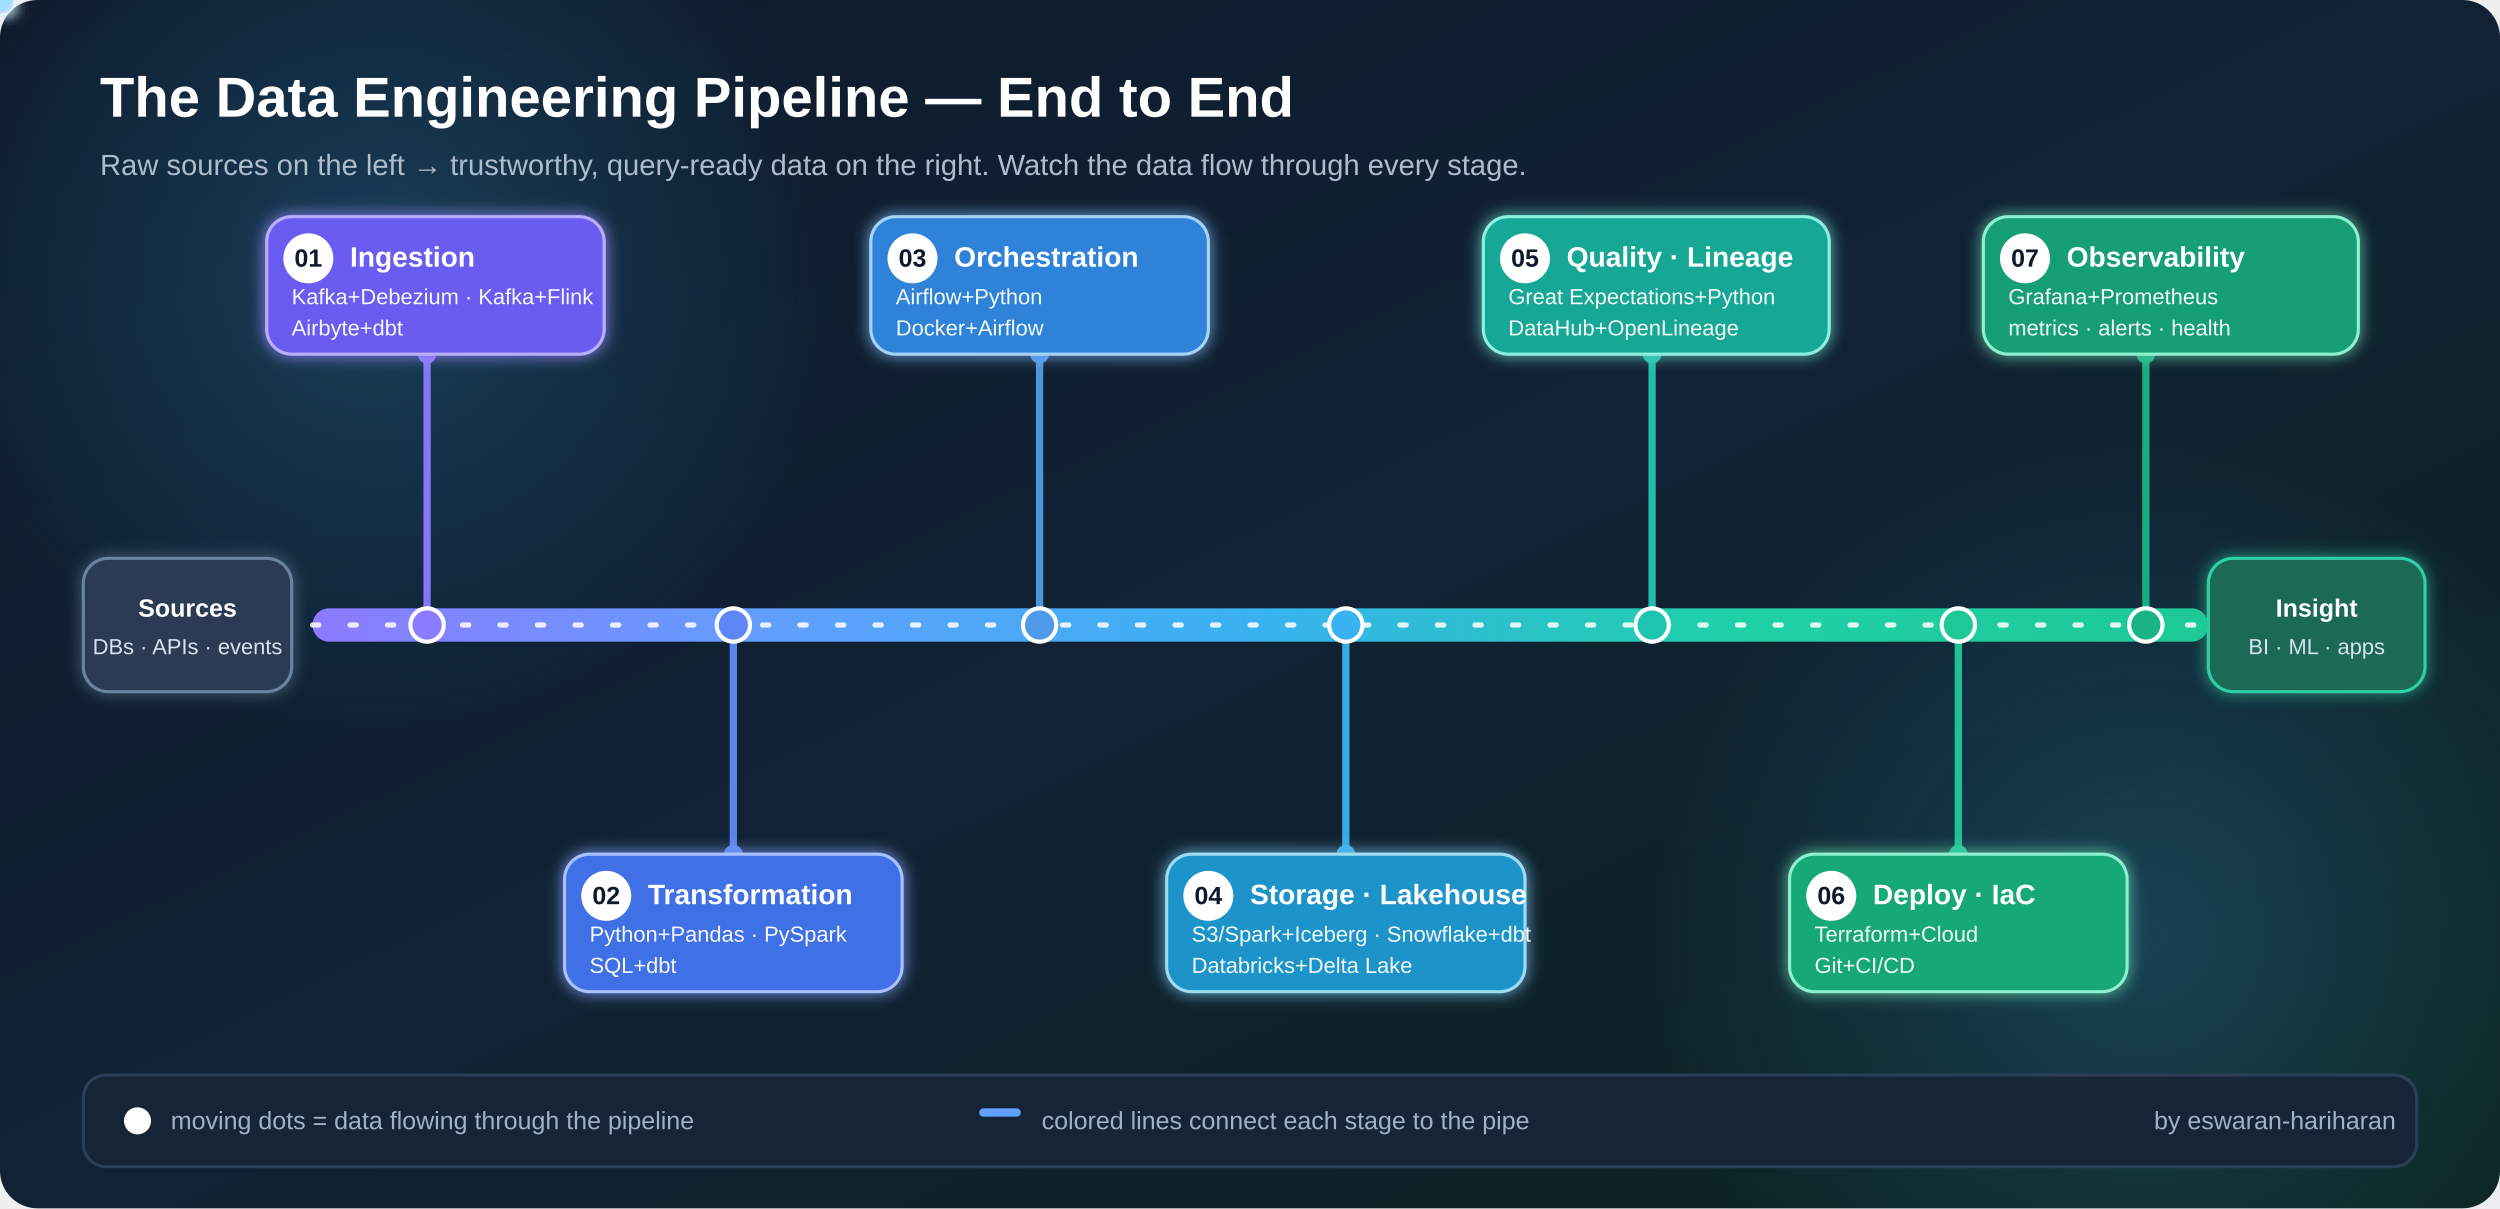
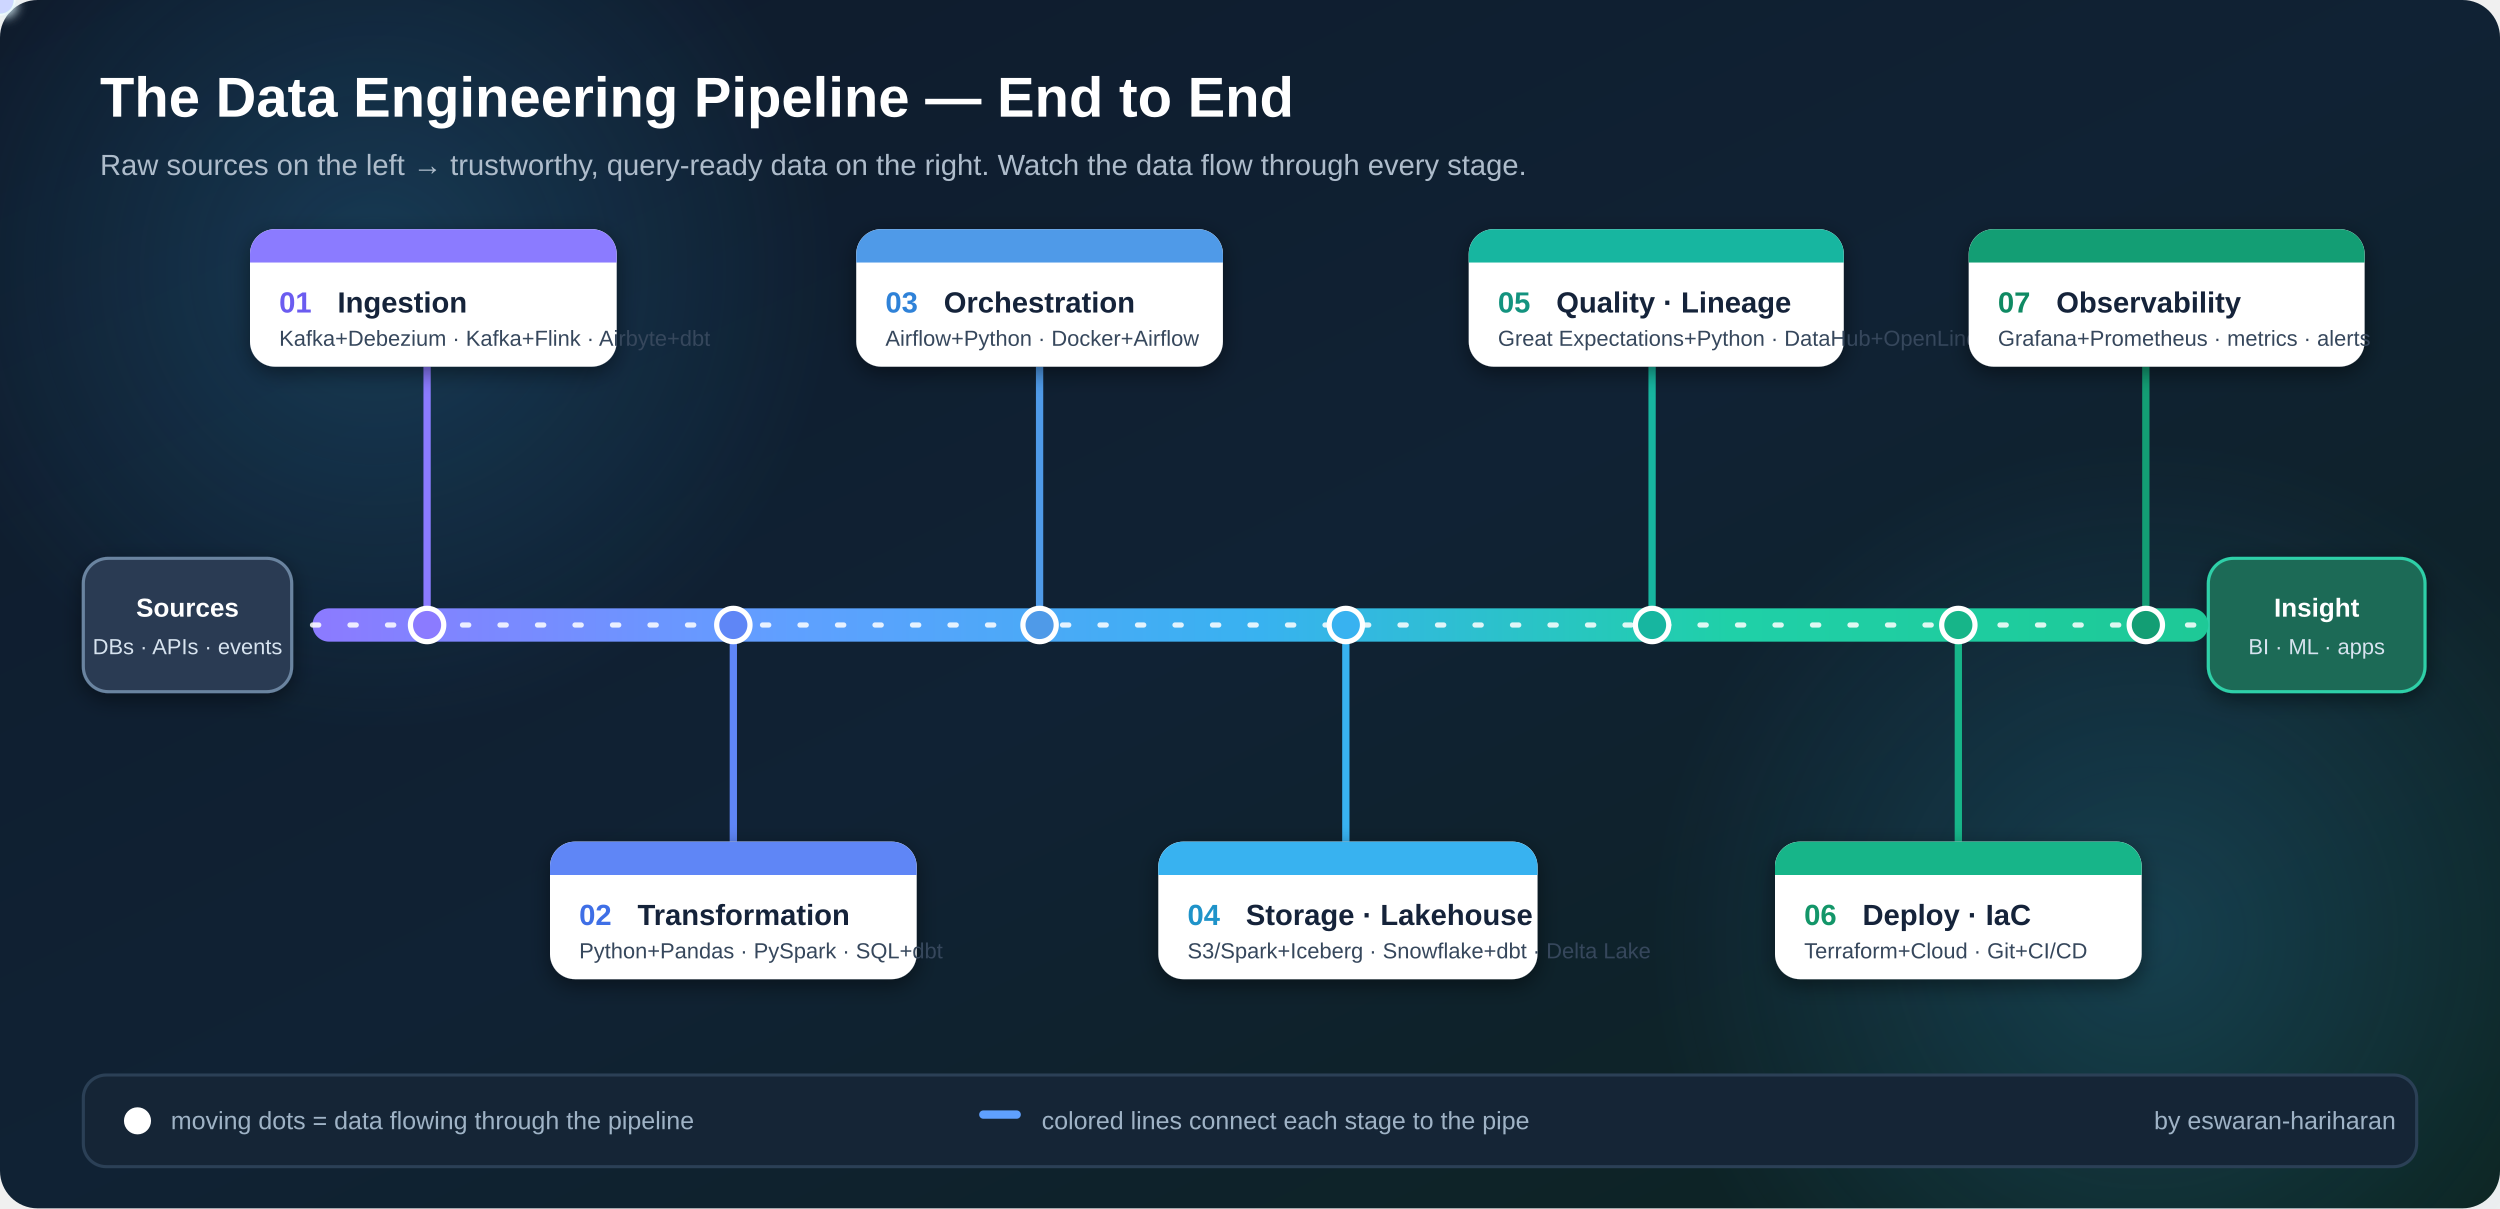
<svg xmlns="http://www.w3.org/2000/svg" viewBox="0 0 1200 580" font-family="'Segoe UI', Arial, sans-serif" role="img" aria-label="Animated overview of the full data engineering pipeline across seven stages">
  <defs>
    <linearGradient id="ovbg" x1="0" y1="0" x2="1" y2="1">
      <stop offset="0" stop-color="#0e1a2b" />
      <stop offset="0.5" stop-color="#102234" />
      <stop offset="1" stop-color="#0c231f" />
    </linearGradient>
    <linearGradient id="ovpipe" x1="0" y1="0" x2="1" y2="0">
      <stop offset="0" stop-color="#8b7bff" />
      <stop offset="0.25" stop-color="#5fa0ff" />
      <stop offset="0.5" stop-color="#38b2f0" />
      <stop offset="0.75" stop-color="#1fd0a8" />
      <stop offset="1" stop-color="#1ec997" />
    </linearGradient>
    <radialGradient id="ovorb" cx="0.5" cy="0.5" r="0.5">
-       <stop offset="0" stop-color="#38b2f0" stop-opacity=".22" />
+       <stop offset="0" stop-color="#38b2f0" stop-opacity=".2" />
      <stop offset="1" stop-color="#38b2f0" stop-opacity="0" />
    </radialGradient>
-     <filter id="ovglow" x="-40%" y="-40%" width="180%" height="180%">
-       <feGaussianBlur stdDeviation="3.5" result="b" />
+     <filter id="ovsh" x="-30%" y="-30%" width="160%" height="160%">
+       <feDropShadow dx="0" dy="3" stdDeviation="5" flood-color="#000" flood-opacity="0.45" />
+     </filter>
+     <filter id="dotglow" x="-60%" y="-60%" width="220%" height="220%">
+       <feGaussianBlur stdDeviation="3" result="b" />
      <feMerge>
        <feMergeNode in="b" />
        <feMergeNode in="SourceGraphic" />
      </feMerge>
    </filter>
    <style>
      .title{font-size:27px;font-weight:800;fill:#ffffff}
      .sub{font-size:14px;fill:#aebccb}
-       .sname{font-size:13.5px;font-weight:800;fill:#ffffff}
-       .scombo{font-size:10.5px;fill:#ffffff;opacity:0.95}
+       .snum{font-size:14px;font-weight:900}
+       .sname{font-size:14px;font-weight:800;fill:#15233a}
+       .scombo{font-size:10.5px;fill:#36475c}
      .cap{font-size:12px;fill:#9fb3c6}
-       .chip{font-size:12px;font-weight:900;fill:#0e1a2b}
-       .endlabel{font-size:12px;font-weight:800;fill:#ffffff}
+       .endlabel{font-size:12.5px;font-weight:800;fill:#ffffff}
      .endsub{font-size:10.5px;fill:#d7e3ef}
    </style>
  </defs>
  <rect width="1200" height="580" rx="18" fill="url(#ovbg)" />
  <circle cx="180" cy="130" r="220" fill="url(#ovorb)" />
  <circle cx="1030" cy="450" r="240" fill="url(#ovorb)" />
  <text x="48" y="56" class="title">The Data Engineering Pipeline — End to End</text>
  <text x="48" y="84" class="sub">Raw sources on the left → trustworthy, query-ready data on the right. Watch the data flow through every stage.</text>
-   <g stroke-width="3.5" fill="none" opacity="0.95">
-     <path d="M205,300 V170" stroke="#8b7bff" />
-     <path d="M352,300 V410" stroke="#5f86f6" />
-     <path d="M499,300 V170" stroke="#4f9ae8" />
-     <path d="M646,300 V410" stroke="#38b2f0" />
-     <path d="M793,300 V170" stroke="#1fc4b0" />
-     <path d="M940,300 V410" stroke="#1ec997" />
-     <path d="M1030,300 V170" stroke="#19b386" />
+   <g stroke-width="3.5" fill="none">
+     <path d="M205,300 V176" stroke="#8b7bff" />
+     <path d="M352,300 V404" stroke="#5f86f6" />
+     <path d="M499,300 V176" stroke="#4f9ae8" />
+     <path d="M646,300 V404" stroke="#38b2f0" />
+     <path d="M793,300 V176" stroke="#17b6a0" />
+     <path d="M940,300 V404" stroke="#17b589" />
+     <path d="M1030,300 V176" stroke="#139e74" />
  </g>
-   <g>
-     <circle cx="205" cy="170" r="4.5" fill="#8b7bff" />
-     <circle cx="499" cy="170" r="4.5" fill="#4f9ae8" />
-     <circle cx="793" cy="170" r="4.5" fill="#1fc4b0" />
-     <circle cx="1030" cy="170" r="4.5" fill="#19b386" />
-     <circle cx="352" cy="410" r="4.5" fill="#5f86f6" />
-     <circle cx="646" cy="410" r="4.5" fill="#38b2f0" />
-     <circle cx="940" cy="410" r="4.5" fill="#1ec997" />
-   </g>
-   <g filter="url(#ovglow)">
+   <g filter="url(#ovsh)">
    <rect x="40" y="268" width="100" height="64" rx="12" fill="#2b3b52" stroke="#6a84a0" stroke-width="1.5" />
    <rect x="1060" y="268" width="104" height="64" rx="12" fill="#1f6b57" stroke="#2fd0a8" stroke-width="1.5" />
  </g>
  <text x="90" y="296" text-anchor="middle" class="endlabel">Sources</text>
  <text x="90" y="314" text-anchor="middle" class="endsub">DBs · APIs · events</text>
  <text x="1112" y="296" text-anchor="middle" class="endlabel">Insight</text>
  <text x="1112" y="314" text-anchor="middle" class="endsub">BI · ML · apps</text>
  <rect x="150" y="292" width="910" height="16" rx="8" fill="url(#ovpipe)" />
  <line x1="150" y1="300" x2="1060" y2="300" stroke="#ffffff" stroke-width="2.5" stroke-dasharray="3 15" stroke-linecap="round" opacity="0.85">
    <animate attributeName="stroke-dashoffset" from="0" to="-36" dur="0.8s" repeatCount="indefinite" />
  </line>
  <g>
-     <circle r="7.5" fill="#ffffff" filter="url(#ovglow)">
+     <circle r="7.5" fill="#ffffff" filter="url(#dotglow)">
      <animate attributeName="cx" from="150" to="1060" dur="5s" repeatCount="indefinite" />
      <animate attributeName="cy" values="300;300" dur="5s" repeatCount="indefinite" />
      <animate attributeName="opacity" values="0;1;1;1;0" dur="5s" repeatCount="indefinite" />
    </circle>
-     <circle r="6.5" fill="#b7ffe8" filter="url(#ovglow)">
+     <circle r="6.5" fill="#b7ffe8" filter="url(#dotglow)">
      <animate attributeName="cx" from="150" to="1060" dur="5s" begin="1.25s" repeatCount="indefinite" />
      <animate attributeName="cy" values="300;300" dur="5s" repeatCount="indefinite" />
      <animate attributeName="opacity" values="0;1;1;1;0" dur="5s" begin="1.25s" repeatCount="indefinite" />
    </circle>
-     <circle r="6.5" fill="#cdd6ff" filter="url(#ovglow)">
+     <circle r="6.5" fill="#cdd6ff" filter="url(#dotglow)">
      <animate attributeName="cx" from="150" to="1060" dur="5s" begin="2.5s" repeatCount="indefinite" />
      <animate attributeName="cy" values="300;300" dur="5s" repeatCount="indefinite" />
      <animate attributeName="opacity" values="0;1;1;1;0" dur="5s" begin="2.5s" repeatCount="indefinite" />
    </circle>
-     <circle r="5.5" fill="#9fe0ff" filter="url(#ovglow)">
-       <animate attributeName="cx" from="150" to="1060" dur="5s" begin="3.75s" repeatCount="indefinite" />
-       <animate attributeName="cy" values="300;300" dur="5s" repeatCount="indefinite" />
-       <animate attributeName="opacity" values="0;1;1;1;0" dur="5s" begin="3.75s" repeatCount="indefinite" />
-     </circle>
  </g>
  <g>
-     <circle cx="205" cy="300" r="8" fill="#8b7bff" stroke="#fff" stroke-width="2">
+     <circle cx="205" cy="300" r="8" fill="#8b7bff" stroke="#fff" stroke-width="2.5">
      <animate attributeName="r" values="8;12;8" dur="2.2s" repeatCount="indefinite" />
    </circle>
-     <circle cx="352" cy="300" r="8" fill="#5f86f6" stroke="#fff" stroke-width="2">
+     <circle cx="352" cy="300" r="8" fill="#5f86f6" stroke="#fff" stroke-width="2.5">
      <animate attributeName="r" values="8;12;8" dur="2.2s" begin="0.3s" repeatCount="indefinite" />
    </circle>
-     <circle cx="499" cy="300" r="8" fill="#4f9ae8" stroke="#fff" stroke-width="2">
+     <circle cx="499" cy="300" r="8" fill="#4f9ae8" stroke="#fff" stroke-width="2.5">
      <animate attributeName="r" values="8;12;8" dur="2.2s" begin="0.6s" repeatCount="indefinite" />
    </circle>
-     <circle cx="646" cy="300" r="8" fill="#38b2f0" stroke="#fff" stroke-width="2">
+     <circle cx="646" cy="300" r="8" fill="#38b2f0" stroke="#fff" stroke-width="2.5">
      <animate attributeName="r" values="8;12;8" dur="2.2s" begin="0.9s" repeatCount="indefinite" />
    </circle>
-     <circle cx="793" cy="300" r="8" fill="#1fc4b0" stroke="#fff" stroke-width="2">
+     <circle cx="793" cy="300" r="8" fill="#17b6a0" stroke="#fff" stroke-width="2.5">
      <animate attributeName="r" values="8;12;8" dur="2.2s" begin="1.2s" repeatCount="indefinite" />
    </circle>
-     <circle cx="940" cy="300" r="8" fill="#1ec997" stroke="#fff" stroke-width="2">
+     <circle cx="940" cy="300" r="8" fill="#17b589" stroke="#fff" stroke-width="2.5">
      <animate attributeName="r" values="8;12;8" dur="2.2s" begin="1.5s" repeatCount="indefinite" />
    </circle>
-     <circle cx="1030" cy="300" r="8" fill="#19b386" stroke="#fff" stroke-width="2">
+     <circle cx="1030" cy="300" r="8" fill="#139e74" stroke="#fff" stroke-width="2.5">
      <animate attributeName="r" values="8;12;8" dur="2.2s" begin="1.8s" repeatCount="indefinite" />
    </circle>
  </g>
-   <g filter="url(#ovglow)">
-     <rect x="128" y="104" width="162" height="66" rx="12" fill="#6b5cf0" stroke="#b9afff" stroke-width="1.5" />
+   <g filter="url(#ovsh)">
+     <rect x="120" y="110" width="176" height="66" rx="12" fill="#ffffff" />
  </g>
-   <circle cx="148" cy="124" r="12" fill="#ffffff" />
-   <text x="148" y="128" text-anchor="middle" class="chip">01</text>
-   <text x="168" y="128" class="sname">Ingestion</text>
-   <text x="140" y="146" class="scombo">Kafka+Debezium · Kafka+Flink</text>
-   <text x="140" y="161" class="scombo">Airbyte+dbt</text>
-   <g filter="url(#ovglow)">
-     <rect x="271" y="410" width="162" height="66" rx="12" fill="#3f6fe6" stroke="#a9c2ff" stroke-width="1.5" />
+   <path d="M132,110 h152 a12,12 0 0 1 12,12 v4 H120 v-4 a12,12 0 0 1 12,-12 z" fill="#8b7bff" />
+   <text x="134" y="150" class="snum" fill="#6b5cf0">01</text>
+   <text x="162" y="150" class="sname">Ingestion</text>
+   <text x="134" y="166" class="scombo">Kafka+Debezium · Kafka+Flink · Airbyte+dbt</text>
+   <g filter="url(#ovsh)">
+     <rect x="264" y="404" width="176" height="66" rx="12" fill="#ffffff" />
  </g>
-   <circle cx="291" cy="430" r="12" fill="#ffffff" />
-   <text x="291" y="434" text-anchor="middle" class="chip">02</text>
-   <text x="311" y="434" class="sname">Transformation</text>
-   <text x="283" y="452" class="scombo">Python+Pandas · PySpark</text>
-   <text x="283" y="467" class="scombo">SQL+dbt</text>
-   <g filter="url(#ovglow)">
-     <rect x="418" y="104" width="162" height="66" rx="12" fill="#2f82d8" stroke="#a6d4f5" stroke-width="1.5" />
+   <path d="M276,404 h152 a12,12 0 0 1 12,12 v4 H264 v-4 a12,12 0 0 1 12,-12 z" fill="#5f86f6" />
+   <text x="278" y="444" class="snum" fill="#3f6fe6">02</text>
+   <text x="306" y="444" class="sname">Transformation</text>
+   <text x="278" y="460" class="scombo">Python+Pandas · PySpark · SQL+dbt</text>
+   <g filter="url(#ovsh)">
+     <rect x="411" y="110" width="176" height="66" rx="12" fill="#ffffff" />
  </g>
-   <circle cx="438" cy="124" r="12" fill="#ffffff" />
-   <text x="438" y="128" text-anchor="middle" class="chip">03</text>
-   <text x="458" y="128" class="sname">Orchestration</text>
-   <text x="430" y="146" class="scombo">Airflow+Python</text>
-   <text x="430" y="161" class="scombo">Docker+Airflow</text>
-   <g filter="url(#ovglow)">
-     <rect x="560" y="410" width="172" height="66" rx="12" fill="#1f93c9" stroke="#9fdcf2" stroke-width="1.5" />
+   <path d="M423,110 h152 a12,12 0 0 1 12,12 v4 H411 v-4 a12,12 0 0 1 12,-12 z" fill="#4f9ae8" />
+   <text x="425" y="150" class="snum" fill="#2f82d8">03</text>
+   <text x="453" y="150" class="sname">Orchestration</text>
+   <text x="425" y="166" class="scombo">Airflow+Python · Docker+Airflow</text>
+   <g filter="url(#ovsh)">
+     <rect x="556" y="404" width="182" height="66" rx="12" fill="#ffffff" />
  </g>
-   <circle cx="580" cy="430" r="12" fill="#ffffff" />
-   <text x="580" y="434" text-anchor="middle" class="chip">04</text>
-   <text x="600" y="434" class="sname">Storage · Lakehouse</text>
-   <text x="572" y="452" class="scombo">S3/Spark+Iceberg · Snowflake+dbt</text>
-   <text x="572" y="467" class="scombo">Databricks+Delta Lake</text>
-   <g filter="url(#ovglow)">
-     <rect x="712" y="104" width="166" height="66" rx="12" fill="#15a894" stroke="#8ff0e1" stroke-width="1.5" />
+   <path d="M568,404 h158 a12,12 0 0 1 12,12 v4 H556 v-4 a12,12 0 0 1 12,-12 z" fill="#38b2f0" />
+   <text x="570" y="444" class="snum" fill="#1f93c9">04</text>
+   <text x="598" y="444" class="sname">Storage · Lakehouse</text>
+   <text x="570" y="460" class="scombo">S3/Spark+Iceberg · Snowflake+dbt · Delta Lake</text>
+   <g filter="url(#ovsh)">
+     <rect x="705" y="110" width="180" height="66" rx="12" fill="#ffffff" />
  </g>
-   <circle cx="732" cy="124" r="12" fill="#ffffff" />
-   <text x="732" y="128" text-anchor="middle" class="chip">05</text>
-   <text x="752" y="128" class="sname">Quality · Lineage</text>
-   <text x="724" y="146" class="scombo">Great Expectations+Python</text>
-   <text x="724" y="161" class="scombo">DataHub+OpenLineage</text>
-   <g filter="url(#ovglow)">
-     <rect x="859" y="410" width="162" height="66" rx="12" fill="#15a877" stroke="#8ff0cf" stroke-width="1.5" />
+   <path d="M717,110 h156 a12,12 0 0 1 12,12 v4 H705 v-4 a12,12 0 0 1 12,-12 z" fill="#17b6a0" />
+   <text x="719" y="150" class="snum" fill="#13937f">05</text>
+   <text x="747" y="150" class="sname">Quality · Lineage</text>
+   <text x="719" y="166" class="scombo">Great Expectations+Python · DataHub+OpenLineage</text>
+   <g filter="url(#ovsh)">
+     <rect x="852" y="404" width="176" height="66" rx="12" fill="#ffffff" />
  </g>
-   <circle cx="879" cy="430" r="12" fill="#ffffff" />
-   <text x="879" y="434" text-anchor="middle" class="chip">06</text>
-   <text x="899" y="434" class="sname">Deploy · IaC</text>
-   <text x="871" y="452" class="scombo">Terraform+Cloud</text>
-   <text x="871" y="467" class="scombo">Git+CI/CD</text>
-   <g filter="url(#ovglow)">
-     <rect x="952" y="104" width="180" height="66" rx="12" fill="#139e74" stroke="#8ff0cf" stroke-width="1.5" />
+   <path d="M864,404 h152 a12,12 0 0 1 12,12 v4 H852 v-4 a12,12 0 0 1 12,-12 z" fill="#17b589" />
+   <text x="866" y="444" class="snum" fill="#139669">06</text>
+   <text x="894" y="444" class="sname">Deploy · IaC</text>
+   <text x="866" y="460" class="scombo">Terraform+Cloud · Git+CI/CD</text>
+   <g filter="url(#ovsh)">
+     <rect x="945" y="110" width="190" height="66" rx="12" fill="#ffffff" />
  </g>
-   <circle cx="972" cy="124" r="12" fill="#ffffff" />
-   <text x="972" y="128" text-anchor="middle" class="chip">07</text>
-   <text x="992" y="128" class="sname">Observability</text>
-   <text x="964" y="146" class="scombo">Grafana+Prometheus</text>
-   <text x="964" y="161" class="scombo">metrics · alerts · health</text>
+   <path d="M957,110 h166 a12,12 0 0 1 12,12 v4 H945 v-4 a12,12 0 0 1 12,-12 z" fill="#139e74" />
+   <text x="959" y="150" class="snum" fill="#0f8a63">07</text>
+   <text x="987" y="150" class="sname">Observability</text>
+   <text x="959" y="166" class="scombo">Grafana+Prometheus · metrics · alerts</text>
  <rect x="40" y="516" width="1120" height="44" rx="11" fill="#152536" stroke="#2b4056" stroke-width="1.5" />
  <circle cx="66" cy="538" r="6.5" fill="#ffffff" />
  <text x="82" y="542" class="cap">moving dots = data flowing through the pipeline</text>
-   <rect x="470" y="532" width="20" height="4" rx="2" fill="#5fa0ff" />
+   <rect x="470" y="533" width="20" height="4" rx="2" fill="#5fa0ff" />
  <text x="500" y="542" class="cap">colored lines connect each stage to the pipe</text>
  <text x="1150" y="542" text-anchor="end" class="cap">by eswaran-hariharan</text>
</svg>
